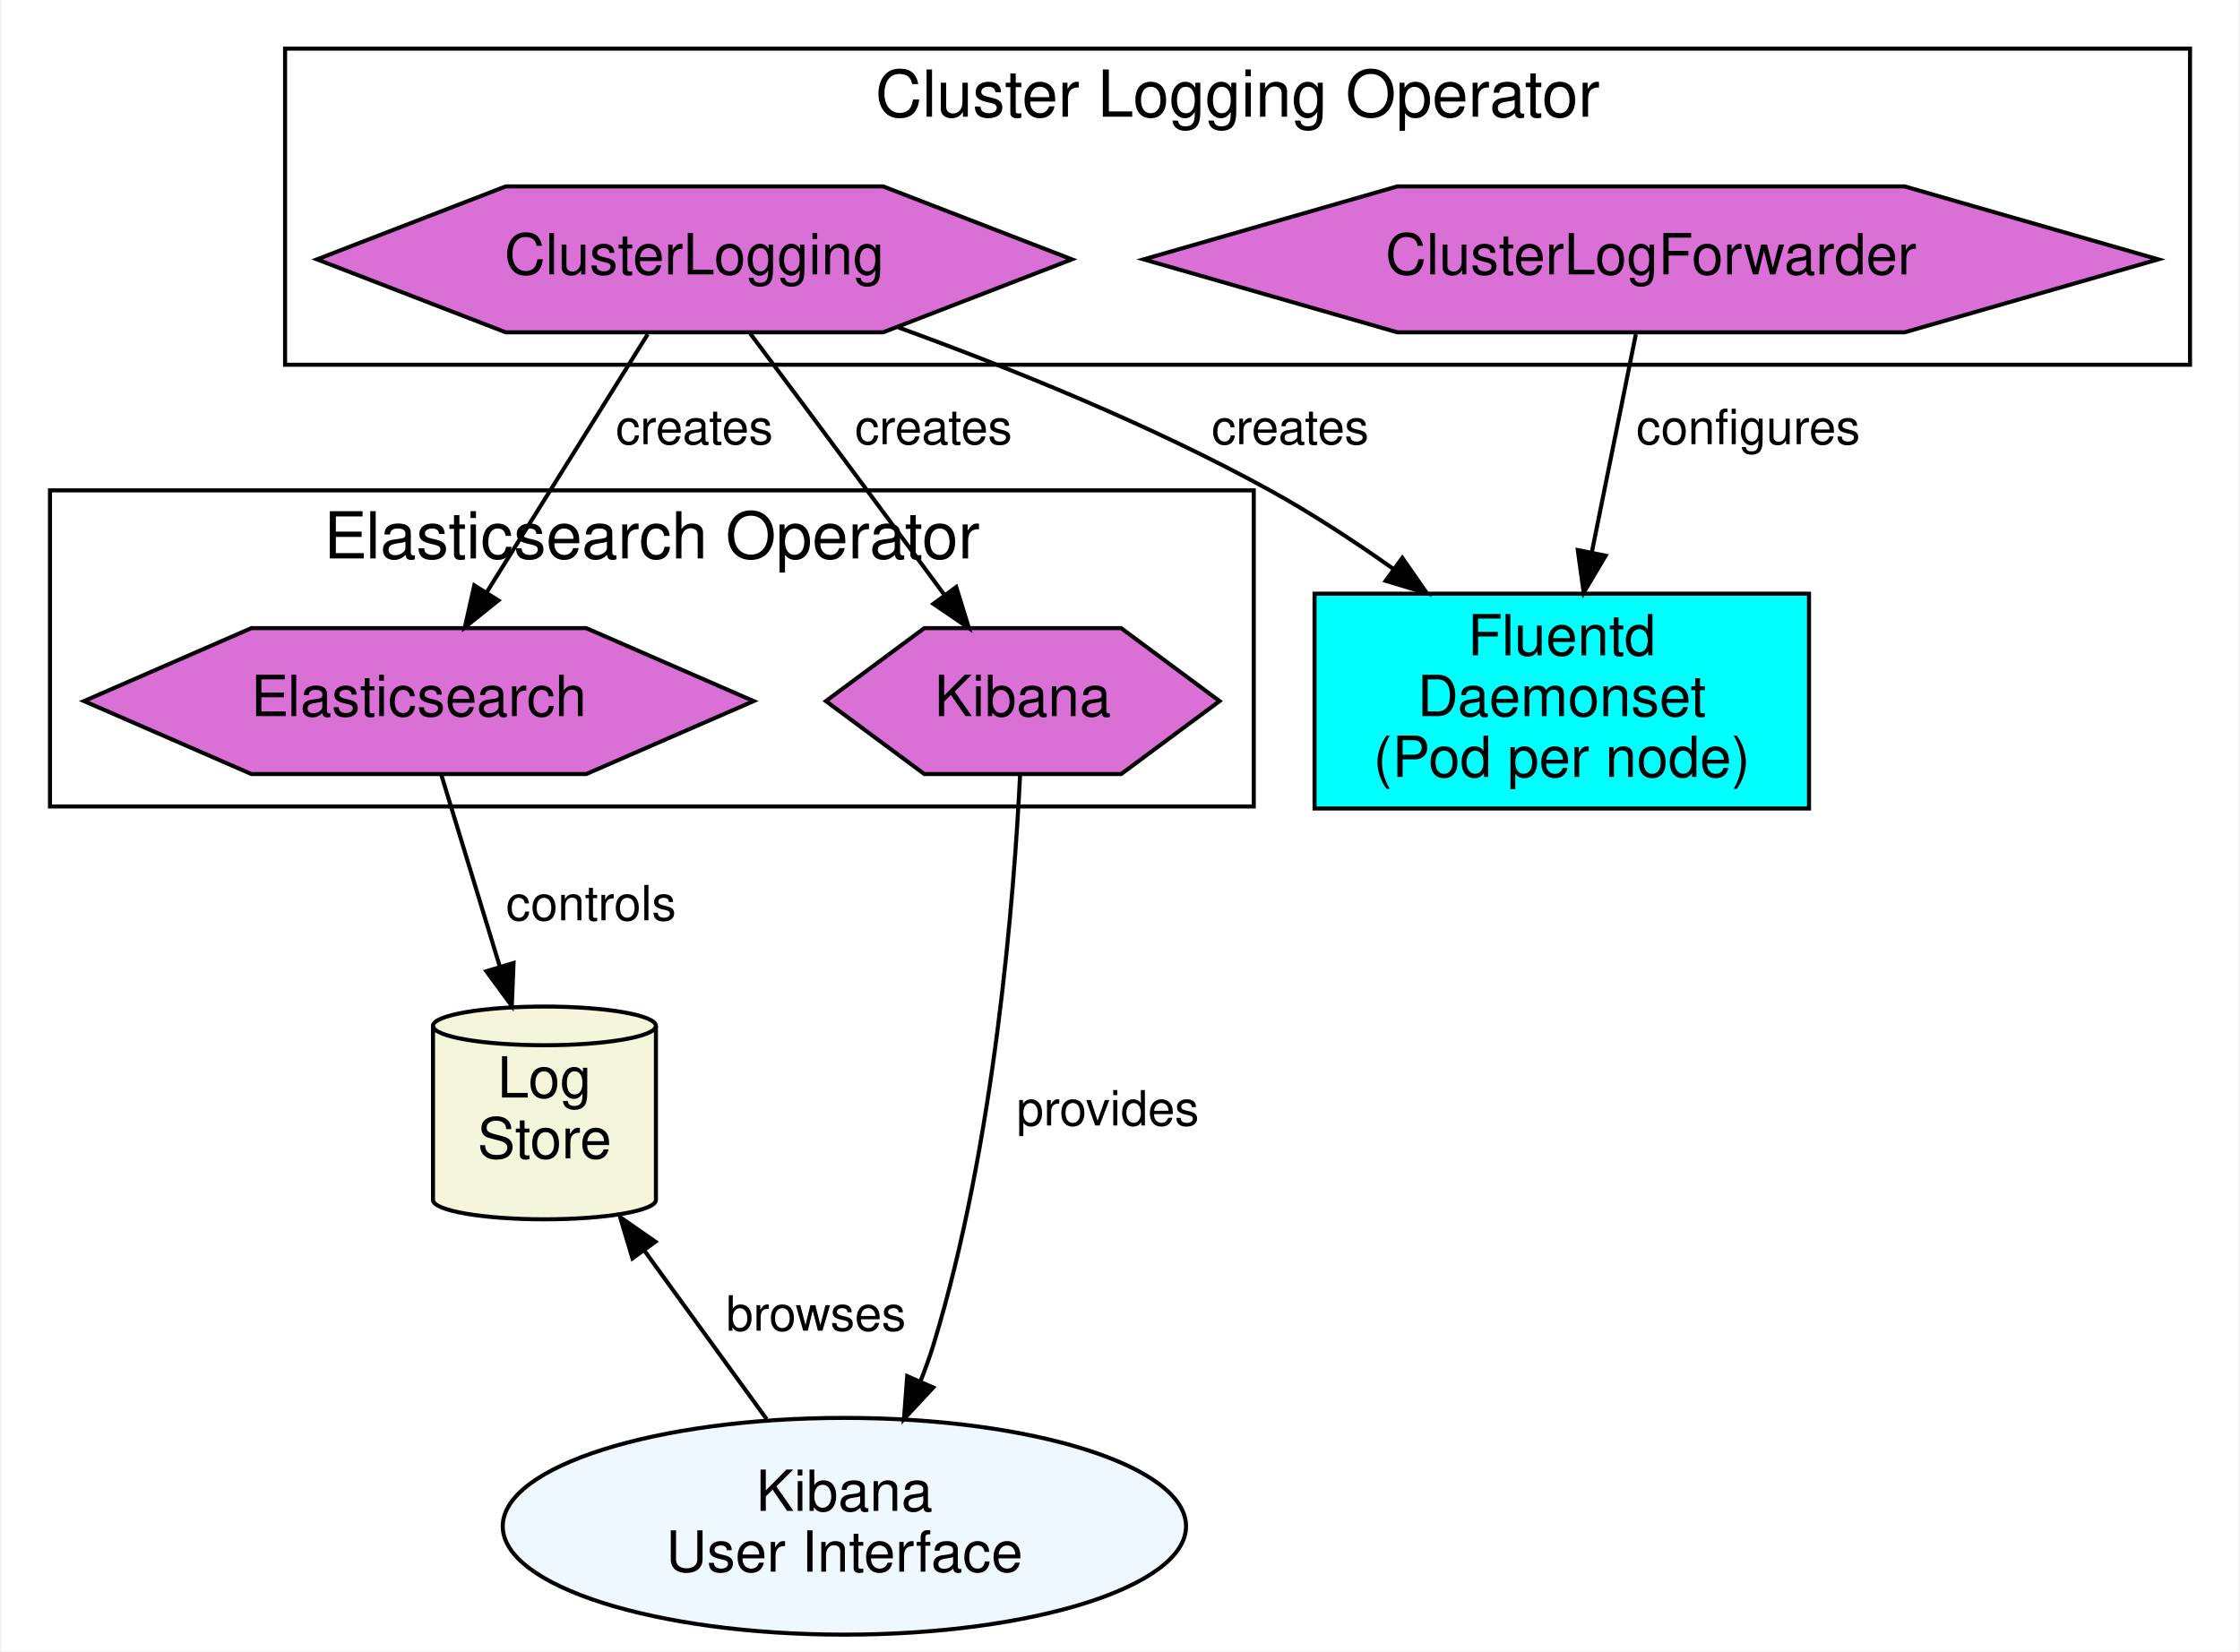
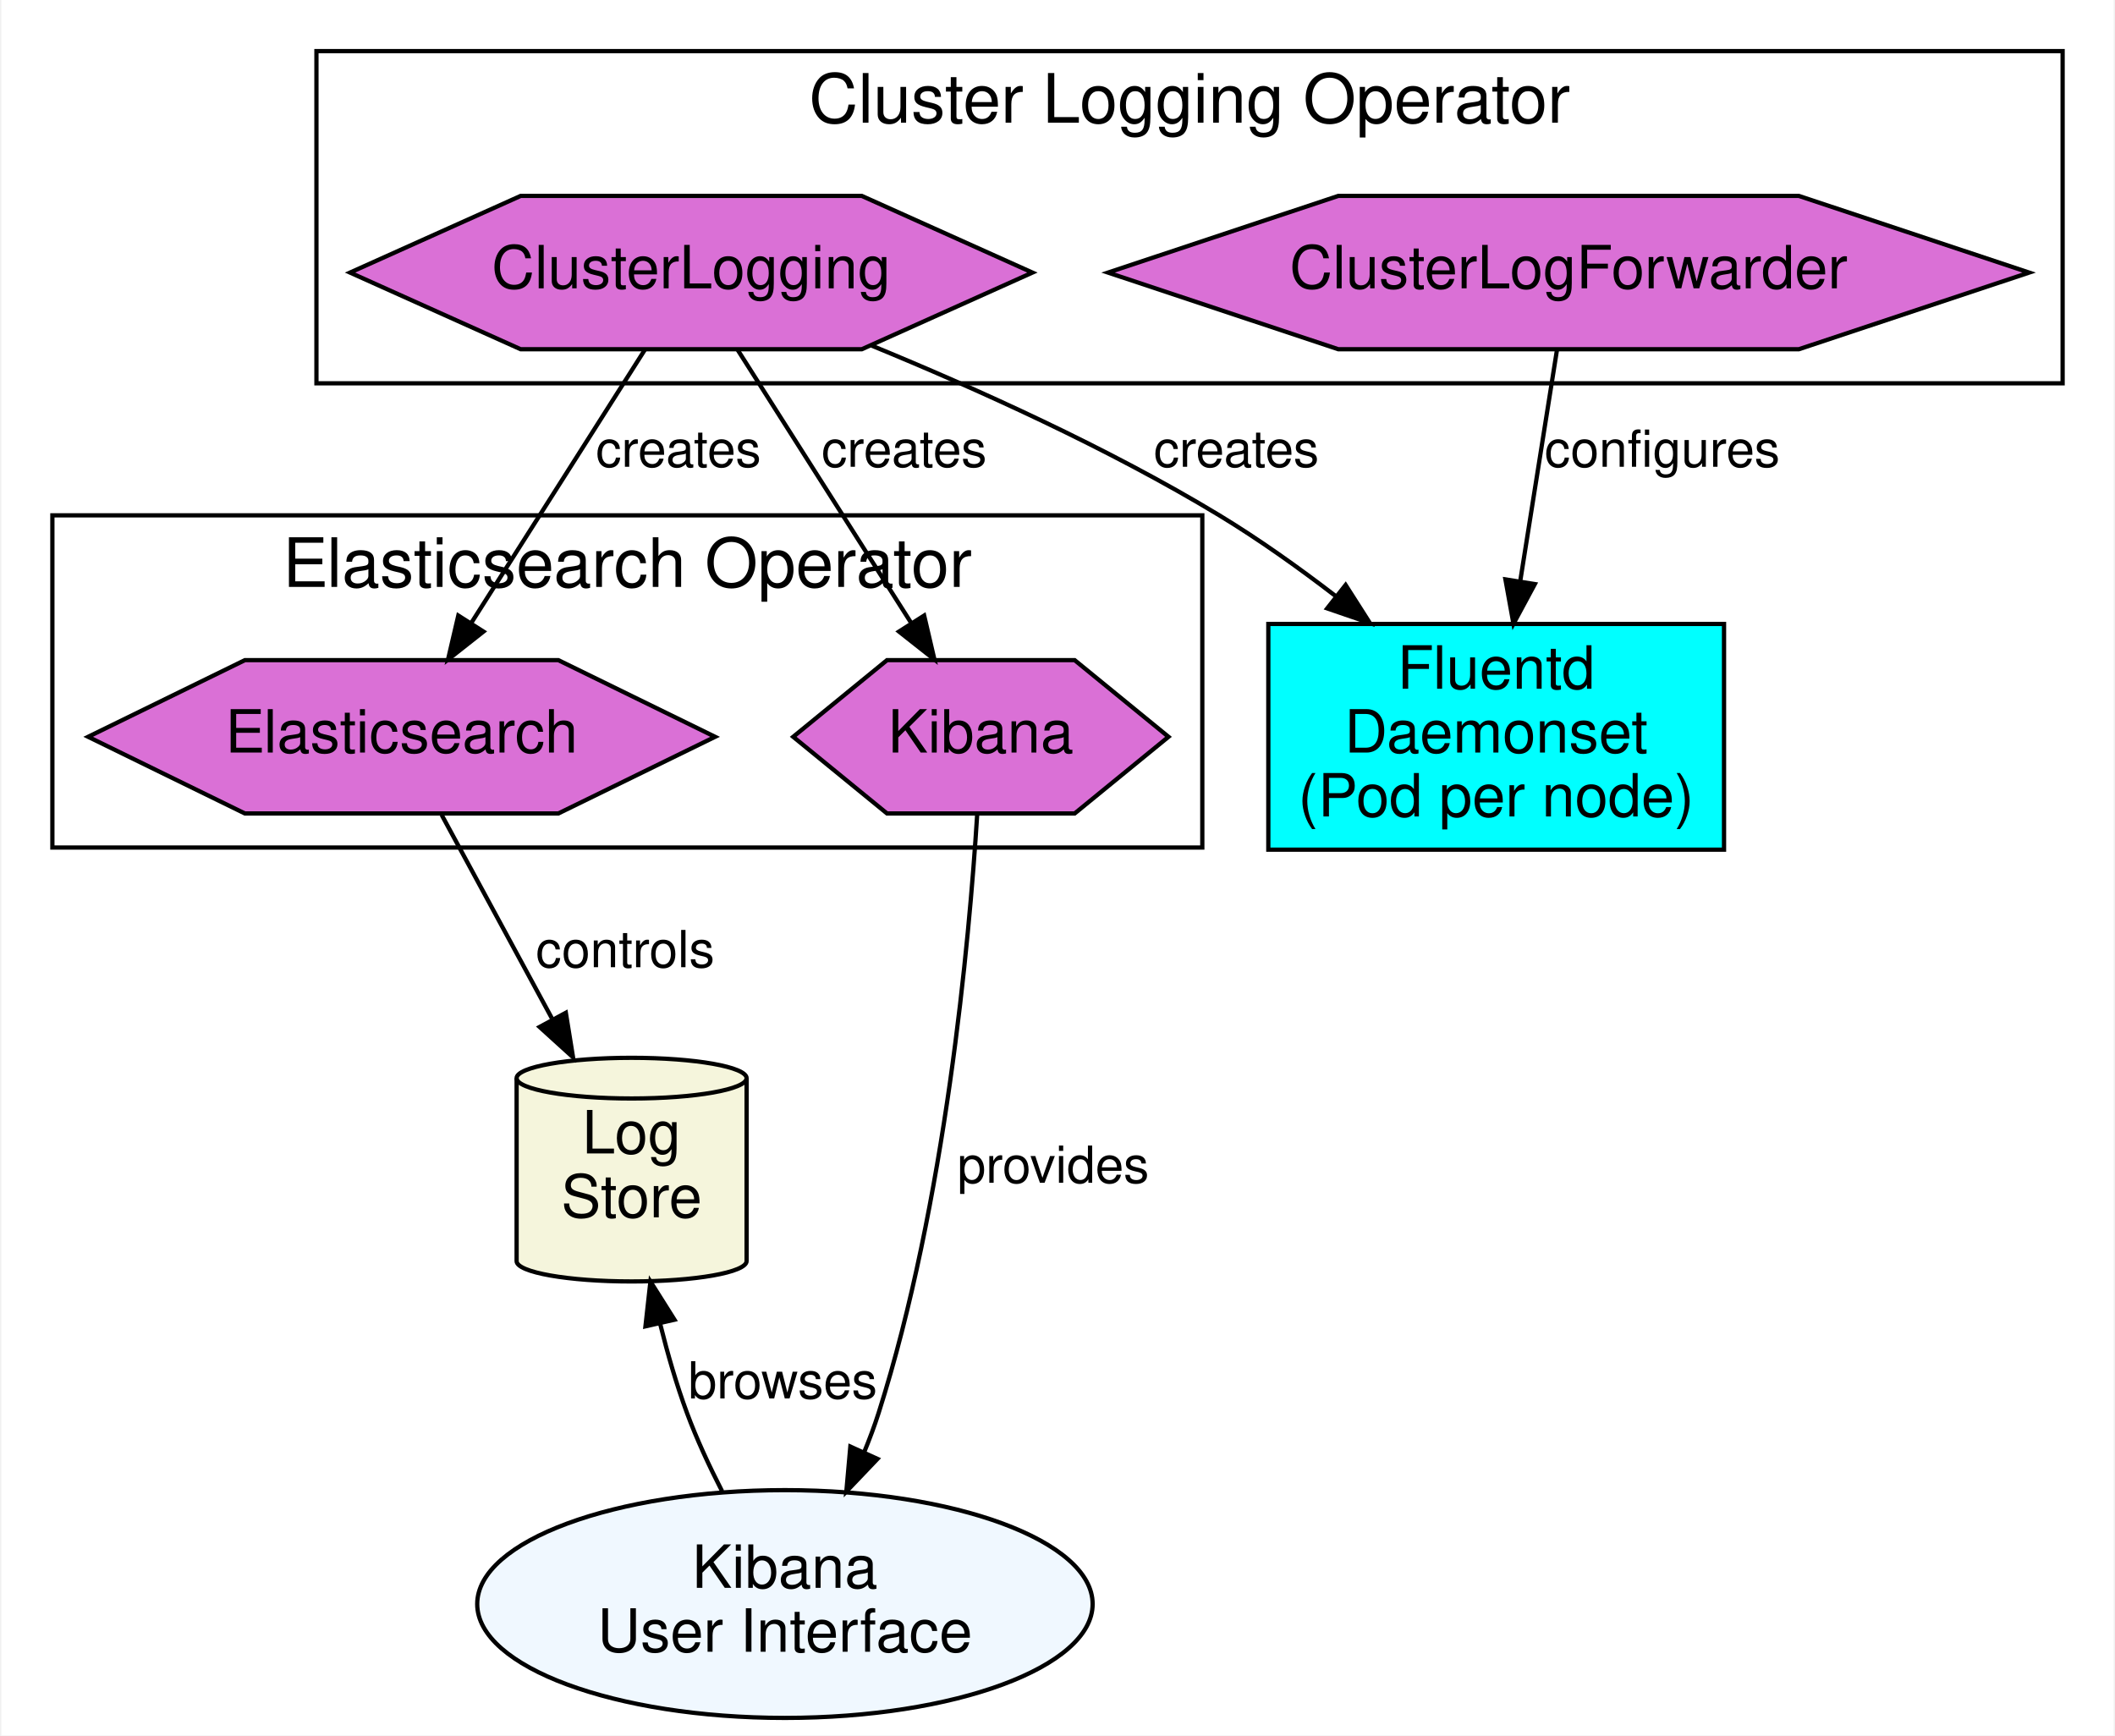
- <svg xmlns="http://www.w3.org/2000/svg" width="552pt" height="407pt" viewBox="0.00 0.00 552.00 407.49">
-   <g id="graph0" class="graph" transform="scale(1 1) rotate(0) translate(4 403.4901)">
-     <polygon fill="#ffffff" stroke="transparent" points="-4,4 -4,-403.49 548,-403.49 548,4 -4,4" />
+ <svg xmlns="http://www.w3.org/2000/svg" width="496pt" height="407pt" viewBox="0.00 0.00 496.00 407.49">
+   <g id="graph0" class="graph" transform="scale(1 1) rotate(0) translate(4 403.49)">
+     <polygon fill="white" stroke="transparent" points="-4,4 -4,-403.49 492,-403.49 492,4 -4,4" />
    <g id="clust2" class="cluster">
-       <polygon fill="none" stroke="#000000" points="66,-313.49 66,-391.49 536,-391.49 536,-313.49 66,-313.49" />
-       <text text-anchor="middle" x="301" y="-374.69" font-family="Helvetica,sans-Serif" font-size="16.00" fill="#000000">Cluster Logging Operator</text>
+       <polygon fill="none" stroke="black" points="70,-313.49 70,-391.49 480,-391.49 480,-313.49 70,-313.49" />
+       <text text-anchor="middle" x="275" y="-374.69" font-family="helvetica" font-size="16.00">Cluster Logging Operator</text>
    </g>
    <g id="clust3" class="cluster">
-       <polygon fill="none" stroke="#000000" points="8,-204.49 8,-282.49 305,-282.49 305,-204.49 8,-204.49" />
-       <text text-anchor="middle" x="156.5" y="-265.69" font-family="Helvetica,sans-Serif" font-size="16.00" fill="#000000">Elasticsearch Operator</text>
+       <polygon fill="none" stroke="black" points="8,-204.49 8,-282.49 278,-282.49 278,-204.49 8,-204.49" />
+       <text text-anchor="middle" x="143" y="-265.69" font-family="helvetica" font-size="16.00">Elasticsearch Operator</text>
    </g>
    <g id="node1" class="node">
-       <polygon fill="#da70d6" stroke="#000000" points="260.121,-339.49 213.561,-357.49 120.439,-357.49 73.879,-339.49 120.439,-321.49 213.561,-321.49 260.121,-339.49" />
-       <text text-anchor="middle" x="167" y="-335.79" font-family="Helvetica,sans-Serif" font-size="14.00" fill="#000000">ClusterLogging</text>
+       <polygon fill="orchid" stroke="black" points="238.11,-339.49 198.05,-357.49 117.95,-357.49 77.89,-339.49 117.95,-321.49 198.05,-321.49 238.11,-339.49" />
+       <text text-anchor="middle" x="158" y="-335.79" font-family="helvetica" font-size="14.00">ClusterLogging</text>
    </g>
    <g id="node3" class="node">
-       <polygon fill="#da70d6" stroke="#000000" points="181.608,-230.49 140.304,-248.49 57.696,-248.49 16.392,-230.49 57.696,-212.49 140.304,-212.49 181.608,-230.49" />
-       <text text-anchor="middle" x="99" y="-226.79" font-family="Helvetica,sans-Serif" font-size="14.00" fill="#000000">Elasticsearch</text>
+       <polygon fill="orchid" stroke="black" points="163.6,-230.49 126.8,-248.49 53.2,-248.49 16.4,-230.49 53.2,-212.49 126.8,-212.49 163.6,-230.49" />
+       <text text-anchor="middle" x="90" y="-226.79" font-family="helvetica" font-size="14.00">Elasticsearch</text>
    </g>
    <g id="edge2" class="edge">
-       <path fill="none" stroke="#000000" d="M155.465,-321C144.555,-303.513 128.061,-277.073 115.712,-257.279" />
-       <polygon fill="#000000" stroke="#000000" points="118.627,-255.339 110.365,-248.707 112.688,-259.044 118.627,-255.339" />
-       <text text-anchor="middle" x="167" y="-293.89" font-family="Helvetica,sans-Serif" font-size="12.00" fill="#000000">creates</text>
+       <path fill="none" stroke="black" d="M147.07,-321.3C136.07,-303.98 118.96,-277.06 106.34,-257.2" />
+       <polygon fill="black" stroke="black" points="109.22,-255.2 100.9,-248.64 103.31,-258.96 109.22,-255.2" />
+       <text text-anchor="middle" x="155" y="-293.89" font-family="helvetica" font-size="12.00">creates</text>
    </g>
    <g id="node4" class="node">
-       <polygon fill="#da70d6" stroke="#000000" points="296.565,-230.49 272.282,-248.49 223.718,-248.49 199.435,-230.49 223.718,-212.49 272.282,-212.49 296.565,-230.49" />
-       <text text-anchor="middle" x="248" y="-226.79" font-family="Helvetica,sans-Serif" font-size="14.00" fill="#000000">Kibana</text>
+       <polygon fill="orchid" stroke="black" points="270.06,-230.49 248.03,-248.49 203.97,-248.49 181.94,-230.49 203.97,-212.49 248.03,-212.49 270.06,-230.49" />
+       <text text-anchor="middle" x="226" y="-226.79" font-family="helvetica" font-size="14.00">Kibana</text>
    </g>
    <g id="edge3" class="edge">
-       <path fill="none" stroke="#000000" d="M180.759,-321.193C185.012,-315.525 189.707,-309.254 194,-303.49 205.542,-287.995 218.409,-270.604 228.688,-256.685" />
-       <polygon fill="#000000" stroke="#000000" points="231.596,-258.639 234.718,-248.515 225.964,-254.482 231.596,-258.639" />
-       <text text-anchor="middle" x="226" y="-293.89" font-family="Helvetica,sans-Serif" font-size="12.00" fill="#000000">creates</text>
+       <path fill="none" stroke="black" d="M168.93,-321.3C179.93,-303.98 197.04,-277.06 209.66,-257.2" />
+       <polygon fill="black" stroke="black" points="212.69,-258.96 215.1,-248.64 206.78,-255.2 212.69,-258.96" />
+       <text text-anchor="middle" x="208" y="-293.89" font-family="helvetica" font-size="12.00">creates</text>
    </g>
    <g id="node5" class="node">
-       <polygon fill="#00ffff" stroke="#000000" points="442,-256.99 320,-256.99 320,-203.99 442,-203.99 442,-256.99" />
-       <text text-anchor="middle" x="381" y="-241.79" font-family="Helvetica,sans-Serif" font-size="14.00" fill="#000000">Fluentd</text>
-       <text text-anchor="middle" x="381" y="-226.79" font-family="Helvetica,sans-Serif" font-size="14.00" fill="#000000">Daemonset</text>
-       <text text-anchor="middle" x="381" y="-211.79" font-family="Helvetica,sans-Serif" font-size="14.00" fill="#000000">(Pod per node)</text>
+       <polygon fill="cyan" stroke="black" points="400.5,-256.99 293.5,-256.99 293.5,-203.99 400.5,-203.99 400.5,-256.99" />
+       <text text-anchor="middle" x="347" y="-241.79" font-family="helvetica" font-size="14.00">Fluentd</text>
+       <text text-anchor="middle" x="347" y="-226.79" font-family="helvetica" font-size="14.00">Daemonset</text>
+       <text text-anchor="middle" x="347" y="-211.79" font-family="helvetica" font-size="14.00">(Pod per node)</text>
    </g>
    <g id="edge4" class="edge">
-       <path fill="none" stroke="#000000" d="M217.316,-322.698C245.103,-312.592 279.8,-298.579 309,-282.49 319.236,-276.85 329.723,-269.991 339.414,-263.13" />
-       <polygon fill="#000000" stroke="#000000" points="341.653,-265.83 347.7,-257.13 337.547,-260.16 341.653,-265.83" />
-       <text text-anchor="middle" x="314" y="-293.89" font-family="Helvetica,sans-Serif" font-size="12.00" fill="#000000">creates</text>
+       <path fill="none" stroke="black" d="M200.32,-322.36C224.9,-312.27 256.04,-298.22 282,-282.49 291.2,-276.91 300.6,-270.23 309.27,-263.56" />
+       <polygon fill="black" stroke="black" points="311.65,-266.14 317.35,-257.2 307.32,-260.64 311.65,-266.14" />
+       <text text-anchor="middle" x="286" y="-293.89" font-family="helvetica" font-size="12.00">creates</text>
    </g>
    <g id="node2" class="node">
-       <polygon fill="#da70d6" stroke="#000000" points="528.163,-339.49 465.582,-357.49 340.418,-357.49 277.837,-339.49 340.418,-321.49 465.582,-321.49 528.163,-339.49" />
-       <text text-anchor="middle" x="403" y="-335.79" font-family="Helvetica,sans-Serif" font-size="14.00" fill="#000000">ClusterLogForwarder</text>
+       <polygon fill="orchid" stroke="black" points="472.14,-339.49 418.07,-357.49 309.93,-357.49 255.86,-339.49 309.93,-321.49 418.07,-321.49 472.14,-339.49" />
+       <text text-anchor="middle" x="364" y="-335.79" font-family="helvetica" font-size="14.00">ClusterLogForwarder</text>
    </g>
    <g id="edge1" class="edge">
-       <path fill="none" stroke="#000000" d="M399.268,-321C396.303,-306.309 392.062,-285.299 388.413,-267.219" />
-       <polygon fill="#000000" stroke="#000000" points="391.812,-266.369 386.403,-257.259 384.951,-267.754 391.812,-266.369" />
-       <text text-anchor="middle" x="427" y="-293.89" font-family="Helvetica,sans-Serif" font-size="12.00" fill="#000000">configures</text>
+       <path fill="none" stroke="black" d="M361.27,-321.3C358.95,-306.71 355.55,-285.31 352.65,-267.05" />
+       <polygon fill="black" stroke="black" points="356.08,-266.35 351.06,-257.02 349.17,-267.45 356.08,-266.35" />
+       <text text-anchor="middle" x="386" y="-293.89" font-family="helvetica" font-size="12.00">configures</text>
    </g>
    <g id="node6" class="node">
-       <path fill="#f5f5dc" stroke="#000000" d="M157.5,-150.343C157.5,-152.976 145.174,-155.116 130,-155.116 114.826,-155.116 102.5,-152.976 102.5,-150.343 102.5,-150.343 102.5,-107.387 102.5,-107.387 102.5,-104.754 114.826,-102.615 130,-102.615 145.174,-102.615 157.5,-104.754 157.5,-107.387 157.5,-107.387 157.5,-150.343 157.5,-150.343" />
-       <path fill="none" stroke="#000000" d="M157.5,-150.343C157.5,-147.709 145.174,-145.57 130,-145.57 114.826,-145.57 102.5,-147.709 102.5,-150.343" />
-       <text text-anchor="middle" x="130" y="-132.665" font-family="Helvetica,sans-Serif" font-size="14.00" fill="#000000">Log</text>
-       <text text-anchor="middle" x="130" y="-117.665" font-family="Helvetica,sans-Serif" font-size="14.00" fill="#000000">Store</text>
+       <path fill="beige" stroke="black" d="M171,-150.34C171,-152.98 158.9,-155.12 144,-155.12 129.1,-155.12 117,-152.98 117,-150.34 117,-150.34 117,-107.39 117,-107.39 117,-104.75 129.1,-102.61 144,-102.61 158.9,-102.61 171,-104.75 171,-107.39 171,-107.39 171,-150.34 171,-150.34" />
+       <path fill="none" stroke="black" d="M171,-150.34C171,-147.71 158.9,-145.57 144,-145.57 129.1,-145.57 117,-147.71 117,-150.34" />
+       <text text-anchor="middle" x="144" y="-132.67" font-family="helvetica" font-size="14.00">Log</text>
+       <text text-anchor="middle" x="144" y="-117.67" font-family="helvetica" font-size="14.00">Store</text>
    </g>
    <g id="edge5" class="edge">
-       <path fill="none" stroke="#000000" d="M104.542,-212.322C108.552,-199.178 114.102,-180.981 118.998,-164.932" />
-       <polygon fill="#000000" stroke="#000000" points="122.372,-165.868 121.942,-155.282 115.676,-163.826 122.372,-165.868" />
-       <text text-anchor="middle" x="141.5" y="-176.39" font-family="Helvetica,sans-Serif" font-size="12.00" fill="#000000">controls</text>
+       <path fill="none" stroke="black" d="M99.41,-212.14C106.53,-198.99 116.55,-180.51 125.28,-164.4" />
+       <polygon fill="black" stroke="black" points="128.56,-165.7 130.25,-155.24 122.4,-162.36 128.56,-165.7" />
+       <text text-anchor="middle" x="142.5" y="-176.39" font-family="helvetica" font-size="12.00">controls</text>
    </g>
    <g id="node7" class="node">
-       <ellipse fill="#f0f8ff" stroke="#000000" cx="204" cy="-26.87" rx="84.292" ry="26.741" />
-       <text text-anchor="middle" x="204" y="-30.67" font-family="Helvetica,sans-Serif" font-size="14.00" fill="#000000">Kibana</text>
-       <text text-anchor="middle" x="204" y="-15.67" font-family="Helvetica,sans-Serif" font-size="14.00" fill="#000000">User Interface</text>
+       <ellipse fill="aliceblue" stroke="black" cx="180" cy="-26.87" rx="72.25" ry="26.74" />
+       <text text-anchor="middle" x="180" y="-30.67" font-family="helvetica" font-size="14.00">Kibana</text>
+       <text text-anchor="middle" x="180" y="-15.67" font-family="helvetica" font-size="14.00">User Interface</text>
    </g>
    <g id="edge6" class="edge">
-       <path fill="none" stroke="#000000" d="M247.36,-212.474C245.891,-182.608 241.135,-121.231 226,-71.74 225.091,-68.766 224.005,-65.746 222.809,-62.749" />
-       <polygon fill="#000000" stroke="#000000" points="225.913,-61.112 218.701,-53.351 219.499,-63.915 225.913,-61.112" />
-       <text text-anchor="middle" x="269" y="-125.765" font-family="Helvetica,sans-Serif" font-size="12.00" fill="#000000">provides</text>
+       <path fill="none" stroke="black" d="M225.13,-212.05C223.27,-182.52 217.7,-121.11 202,-71.74 201.02,-68.65 199.84,-65.52 198.56,-62.41" />
+       <polygon fill="black" stroke="black" points="201.73,-60.95 194.42,-53.28 195.36,-63.84 201.73,-60.95" />
+       <text text-anchor="middle" x="243" y="-125.77" font-family="helvetica" font-size="12.00">provides</text>
    </g>
    <g id="edge7" class="edge">
-       <path fill="none" stroke="#000000" d="M184.817,-53.31C175.596,-66.02 164.436,-81.402 154.599,-94.961" />
-       <polygon fill="#000000" stroke="#000000" points="151.713,-92.978 148.673,-103.127 157.379,-97.089 151.713,-92.978" />
-       <text text-anchor="middle" x="197" y="-75.14" font-family="Helvetica,sans-Serif" font-size="12.00" fill="#000000">browses</text>
+       <path fill="none" stroke="black" d="M165.25,-53.35C162.22,-59.26 159.27,-65.61 157,-71.74 154.55,-78.36 152.46,-85.59 150.72,-92.59" />
+       <polygon fill="black" stroke="black" points="147.25,-92.07 148.42,-102.6 154.07,-93.63 147.25,-92.07" />
+       <text text-anchor="middle" x="179.5" y="-75.14" font-family="helvetica" font-size="12.00">browses</text>
    </g>
  </g>
</svg>
